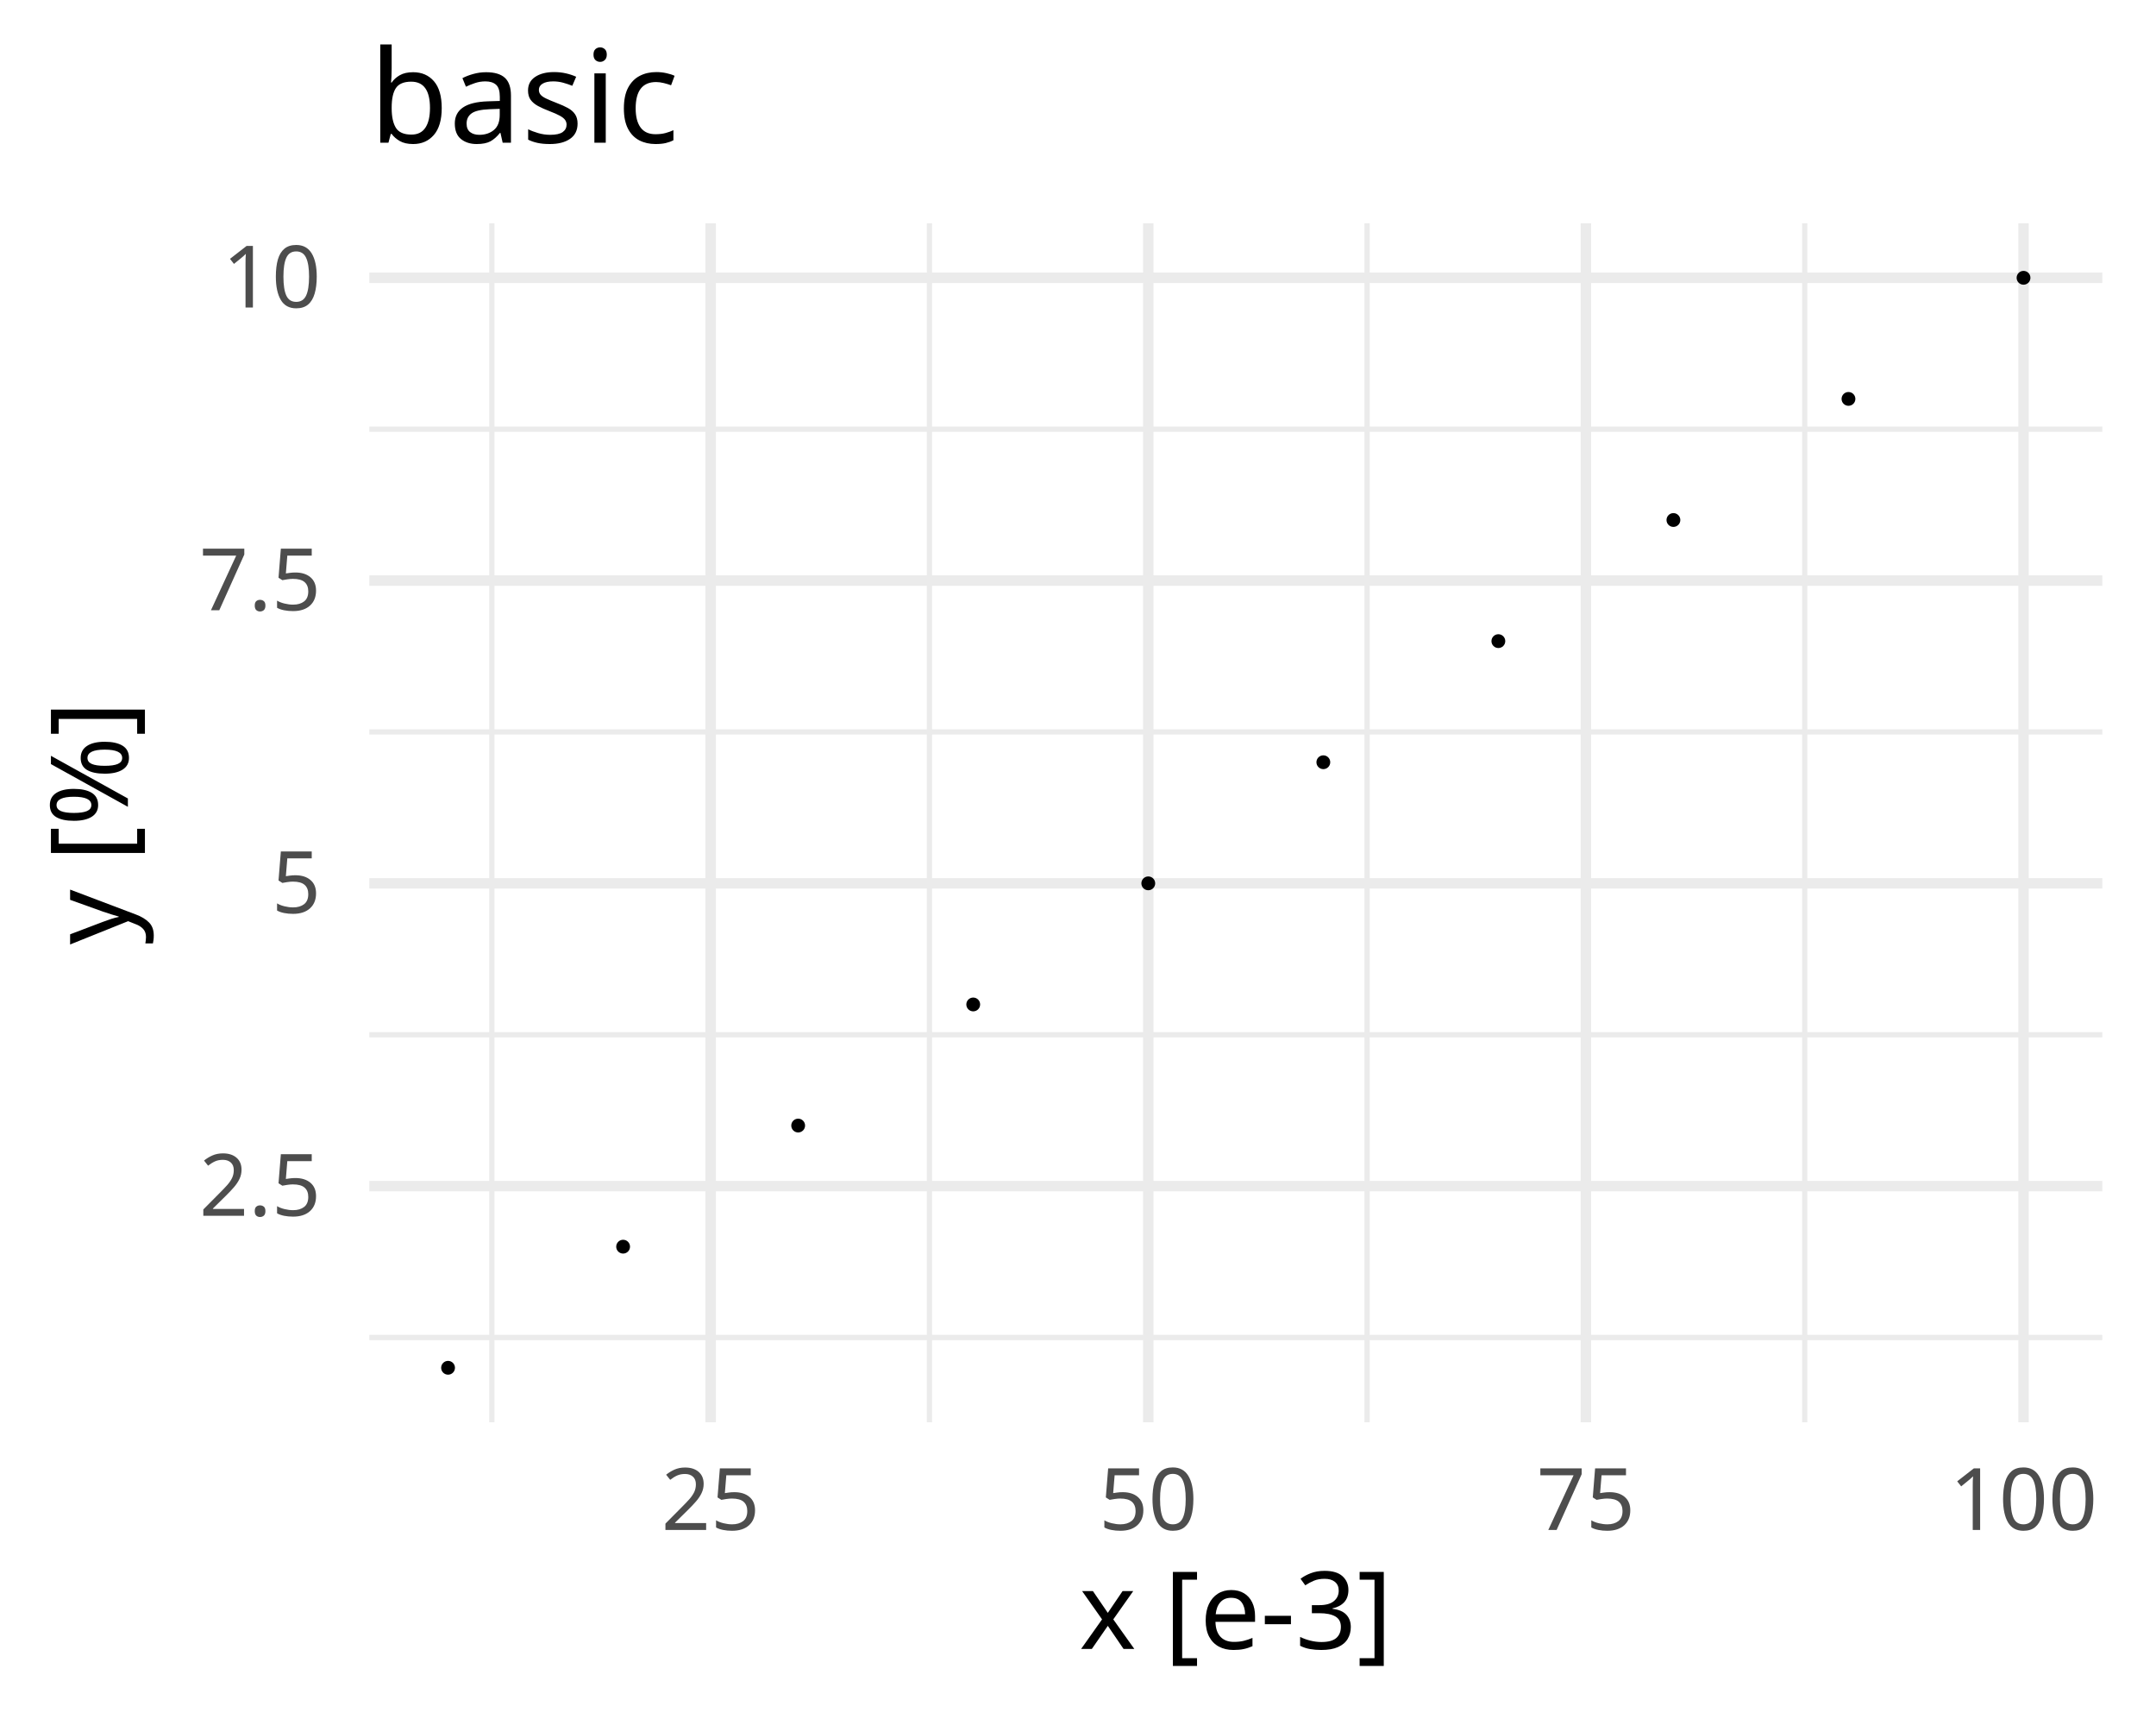
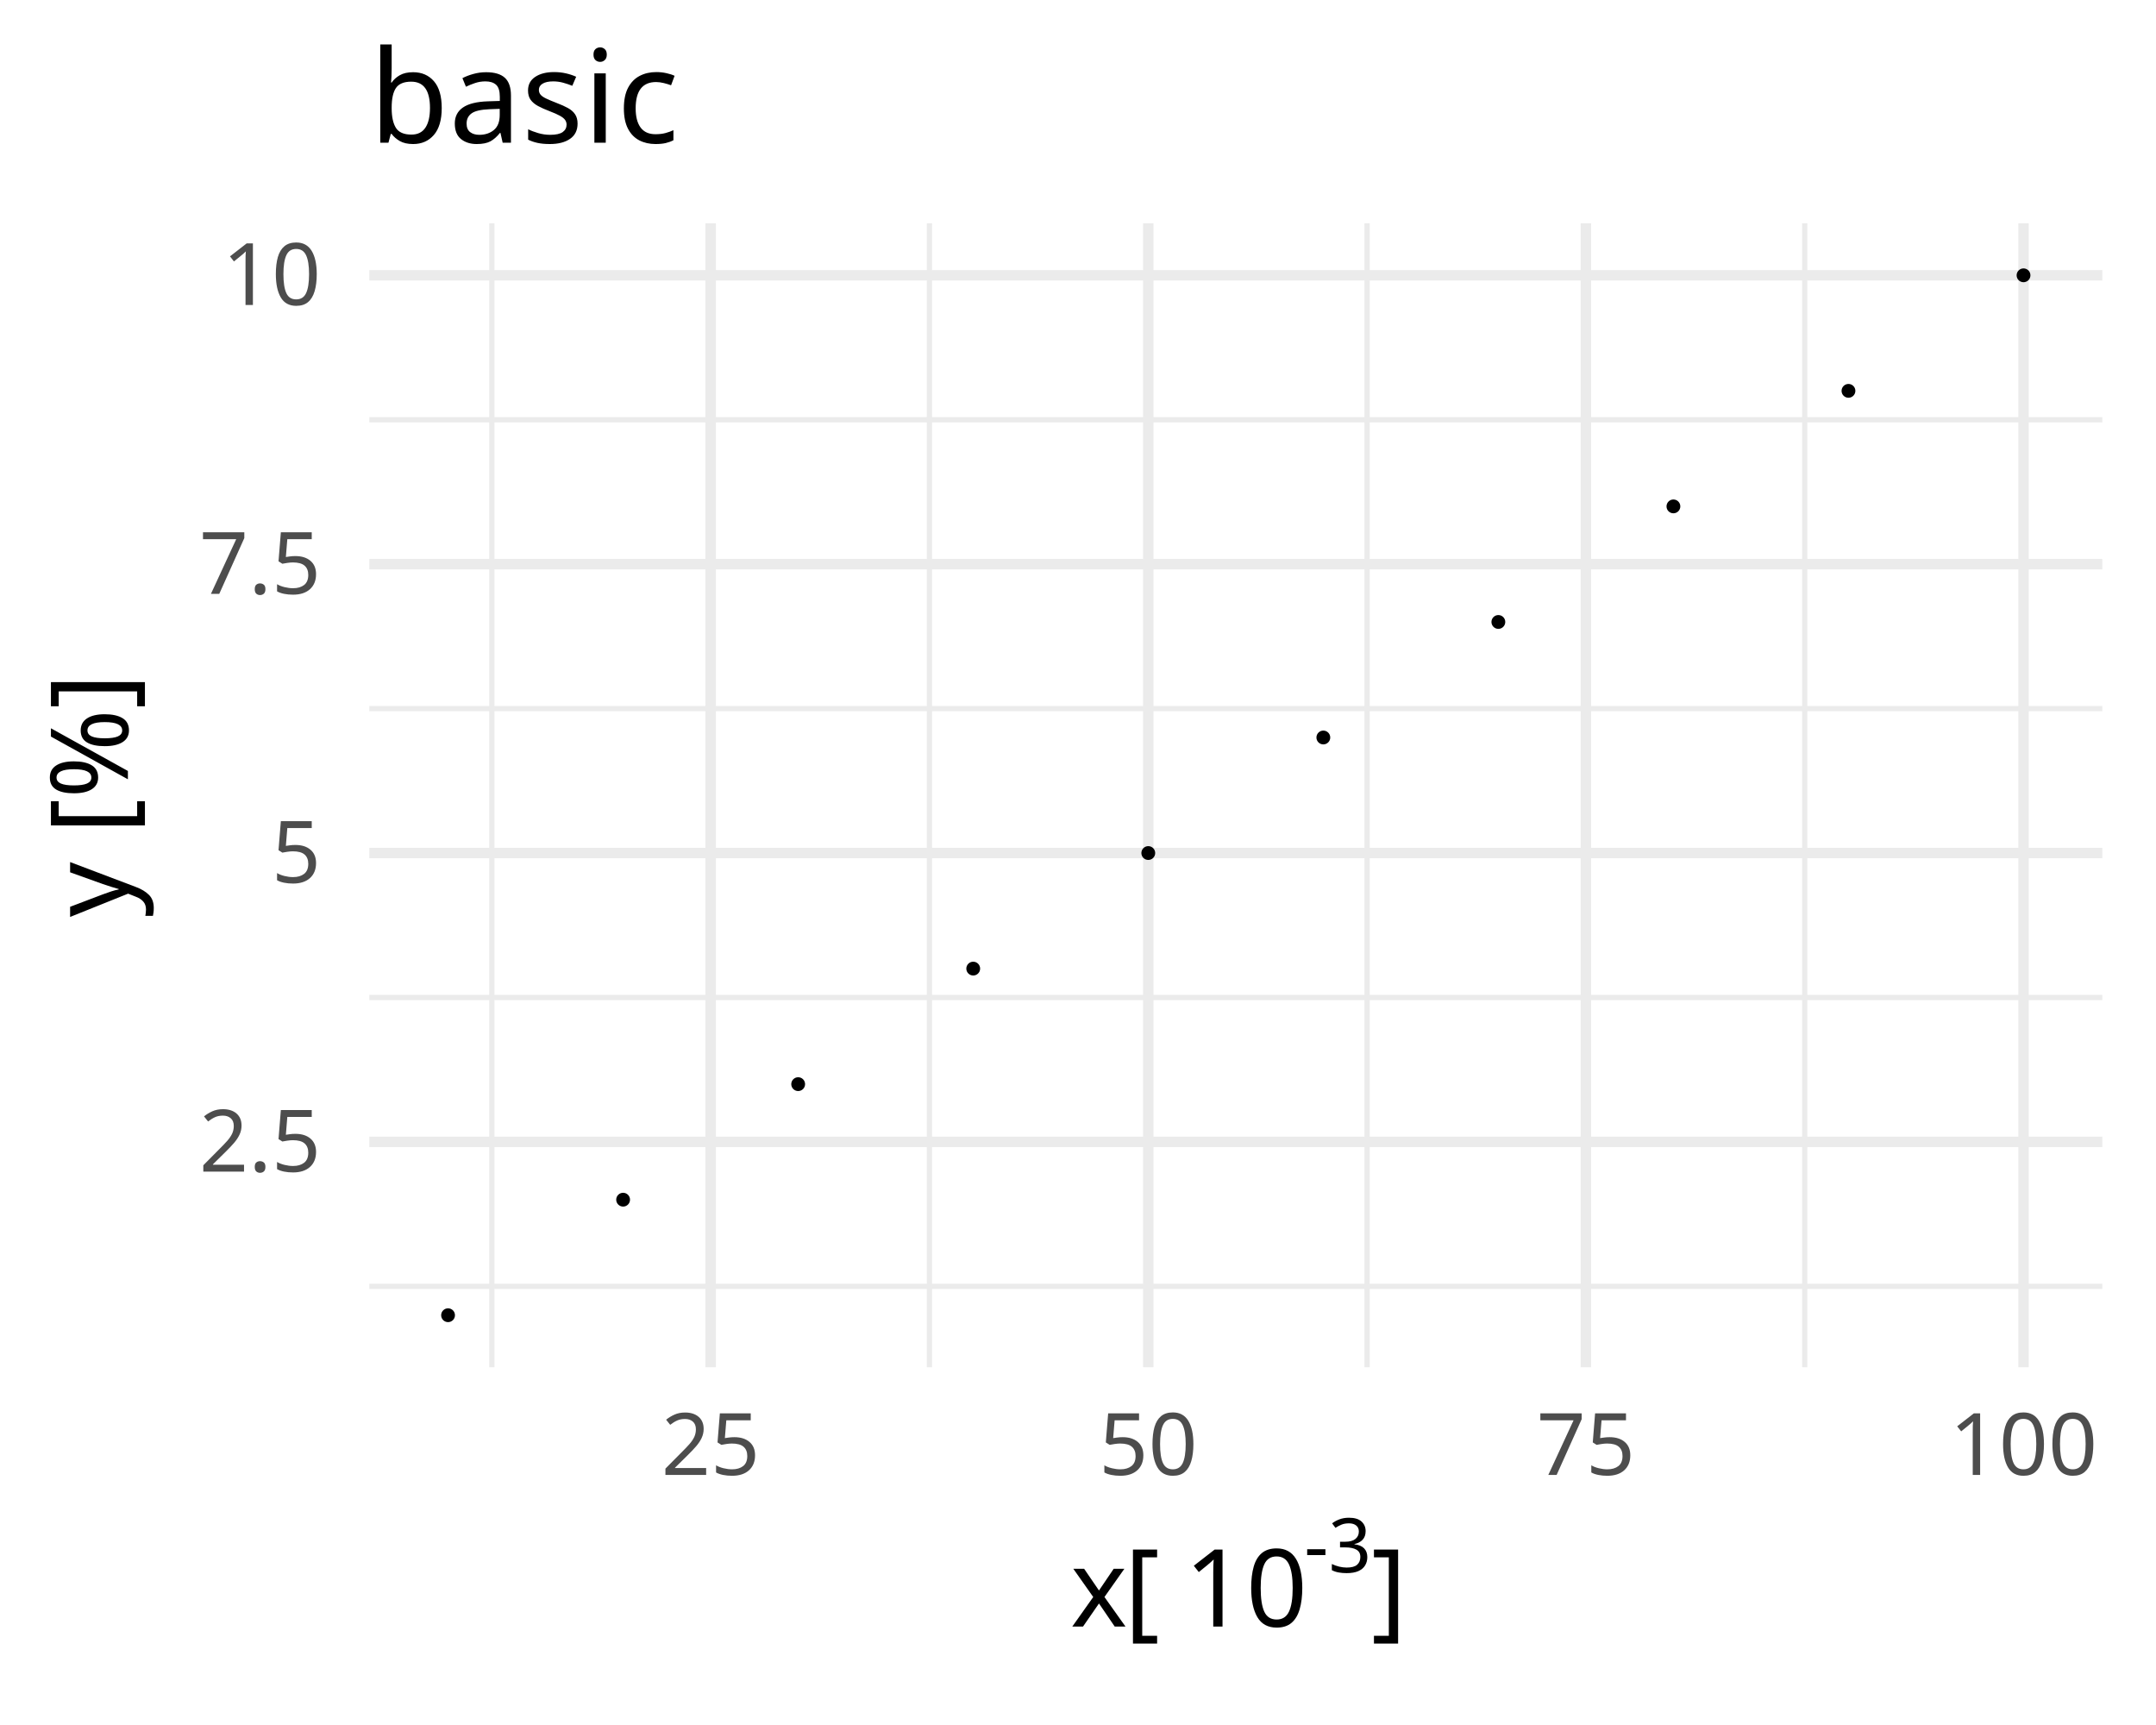
<svg xmlns="http://www.w3.org/2000/svg" class="svglite" data-engine-version="2.0" width="720.00pt" height="576.00pt" viewBox="0 0 720.00 576.00">
  <defs>
    <style type="text/css">
    .svglite line, .svglite polyline, .svglite polygon, .svglite path, .svglite rect, .svglite circle {
      fill: none;
      stroke: #000000;
      stroke-linecap: round;
      stroke-linejoin: round;
      stroke-miterlimit: 10.00;
    }
  </style>
  </defs>
  <rect width="100%" height="100%" style="stroke: none; fill: #FFFFFF;" />
  <defs>
    <clipPath id="cpMC4wMHw3MjAuMDB8MC4wMHw1NzYuMDA=">
      <rect x="0.00" y="0.00" width="720.00" height="576.00" />
    </clipPath>
  </defs>
  <g clip-path="url(#cpMC4wMHw3MjAuMDB8MC4wMHw1NzYuMDA=)">
</g>
  <defs>
-     <clipPath id="cpMTIzLjMzfDcwMi4wN3w3NC41Nnw0NzQuOTE=">
-       <rect x="123.33" y="74.56" width="578.74" height="400.35" />
+     <clipPath id="cpMTIzLjMzfDcwMi4wN3w3NC41Nnw0NTYuNTQ=">
+       <rect x="123.33" y="74.56" width="578.74" height="381.97" />
    </clipPath>
  </defs>
-   <g clip-path="url(#cpMTIzLjMzfDcwMi4wN3w3NC41Nnw0NzQuOTE=)">
-     <polyline points="123.33,446.61 702.07,446.61 " style="stroke-width: 1.75; stroke: #EBEBEB; stroke-linecap: butt;" />
-     <polyline points="123.33,345.51 702.07,345.51 " style="stroke-width: 1.75; stroke: #EBEBEB; stroke-linecap: butt;" />
-     <polyline points="123.33,244.41 702.07,244.41 " style="stroke-width: 1.75; stroke: #EBEBEB; stroke-linecap: butt;" />
-     <polyline points="123.33,143.31 702.07,143.31 " style="stroke-width: 1.75; stroke: #EBEBEB; stroke-linecap: butt;" />
-     <polyline points="164.25,474.91 164.25,74.56 " style="stroke-width: 1.75; stroke: #EBEBEB; stroke-linecap: butt;" />
-     <polyline points="310.39,474.91 310.39,74.56 " style="stroke-width: 1.75; stroke: #EBEBEB; stroke-linecap: butt;" />
-     <polyline points="456.54,474.91 456.54,74.56 " style="stroke-width: 1.75; stroke: #EBEBEB; stroke-linecap: butt;" />
-     <polyline points="602.69,474.91 602.69,74.56 " style="stroke-width: 1.75; stroke: #EBEBEB; stroke-linecap: butt;" />
-     <polyline points="123.33,396.06 702.07,396.06 " style="stroke-width: 3.49; stroke: #EBEBEB; stroke-linecap: butt;" />
-     <polyline points="123.33,294.96 702.07,294.96 " style="stroke-width: 3.49; stroke: #EBEBEB; stroke-linecap: butt;" />
-     <polyline points="123.33,193.86 702.07,193.86 " style="stroke-width: 3.49; stroke: #EBEBEB; stroke-linecap: butt;" />
-     <polyline points="123.33,92.76 702.07,92.76 " style="stroke-width: 3.49; stroke: #EBEBEB; stroke-linecap: butt;" />
-     <polyline points="237.32,474.91 237.32,74.56 " style="stroke-width: 3.49; stroke: #EBEBEB; stroke-linecap: butt;" />
-     <polyline points="383.47,474.91 383.47,74.56 " style="stroke-width: 3.49; stroke: #EBEBEB; stroke-linecap: butt;" />
-     <polyline points="529.61,474.91 529.61,74.56 " style="stroke-width: 3.49; stroke: #EBEBEB; stroke-linecap: butt;" />
-     <polyline points="675.76,474.91 675.76,74.56 " style="stroke-width: 3.49; stroke: #EBEBEB; stroke-linecap: butt;" />
-     <circle cx="149.63" cy="456.72" r="1.95" style="stroke-width: 0.71; fill: #000000;" />
-     <circle cx="208.09" cy="416.28" r="1.95" style="stroke-width: 0.71; fill: #000000;" />
-     <circle cx="266.55" cy="375.84" r="1.95" style="stroke-width: 0.71; fill: #000000;" />
-     <circle cx="325.01" cy="335.40" r="1.95" style="stroke-width: 0.71; fill: #000000;" />
-     <circle cx="383.47" cy="294.96" r="1.95" style="stroke-width: 0.71; fill: #000000;" />
-     <circle cx="441.93" cy="254.52" r="1.95" style="stroke-width: 0.71; fill: #000000;" />
-     <circle cx="500.38" cy="214.08" r="1.95" style="stroke-width: 0.71; fill: #000000;" />
-     <circle cx="558.84" cy="173.64" r="1.95" style="stroke-width: 0.71; fill: #000000;" />
-     <circle cx="617.30" cy="133.20" r="1.95" style="stroke-width: 0.71; fill: #000000;" />
-     <circle cx="675.76" cy="92.76" r="1.95" style="stroke-width: 0.71; fill: #000000;" />
+   <g clip-path="url(#cpMTIzLjMzfDcwMi4wN3w3NC41Nnw0NTYuNTQ=)">
+     <polyline points="123.33,429.53 702.07,429.53 " style="stroke-width: 1.75; stroke: #EBEBEB; stroke-linecap: butt;" />
+     <polyline points="123.33,333.07 702.07,333.07 " style="stroke-width: 1.75; stroke: #EBEBEB; stroke-linecap: butt;" />
+     <polyline points="123.33,236.61 702.07,236.61 " style="stroke-width: 1.75; stroke: #EBEBEB; stroke-linecap: butt;" />
+     <polyline points="123.33,140.16 702.07,140.16 " style="stroke-width: 1.75; stroke: #EBEBEB; stroke-linecap: butt;" />
+     <polyline points="164.25,456.54 164.25,74.56 " style="stroke-width: 1.75; stroke: #EBEBEB; stroke-linecap: butt;" />
+     <polyline points="310.39,456.54 310.39,74.56 " style="stroke-width: 1.75; stroke: #EBEBEB; stroke-linecap: butt;" />
+     <polyline points="456.54,456.54 456.54,74.56 " style="stroke-width: 1.75; stroke: #EBEBEB; stroke-linecap: butt;" />
+     <polyline points="602.69,456.54 602.69,74.56 " style="stroke-width: 1.75; stroke: #EBEBEB; stroke-linecap: butt;" />
+     <polyline points="123.33,381.30 702.07,381.30 " style="stroke-width: 3.49; stroke: #EBEBEB; stroke-linecap: butt;" />
+     <polyline points="123.33,284.84 702.07,284.84 " style="stroke-width: 3.49; stroke: #EBEBEB; stroke-linecap: butt;" />
+     <polyline points="123.33,188.38 702.07,188.38 " style="stroke-width: 3.49; stroke: #EBEBEB; stroke-linecap: butt;" />
+     <polyline points="123.33,91.93 702.07,91.93 " style="stroke-width: 3.49; stroke: #EBEBEB; stroke-linecap: butt;" />
+     <polyline points="237.32,456.54 237.32,74.56 " style="stroke-width: 3.49; stroke: #EBEBEB; stroke-linecap: butt;" />
+     <polyline points="383.47,456.54 383.47,74.56 " style="stroke-width: 3.49; stroke: #EBEBEB; stroke-linecap: butt;" />
+     <polyline points="529.61,456.54 529.61,74.56 " style="stroke-width: 3.49; stroke: #EBEBEB; stroke-linecap: butt;" />
+     <polyline points="675.76,456.54 675.76,74.56 " style="stroke-width: 3.49; stroke: #EBEBEB; stroke-linecap: butt;" />
+     <circle cx="149.63" cy="439.17" r="1.95" style="stroke-width: 0.71; fill: #000000;" />
+     <circle cx="208.09" cy="400.59" r="1.95" style="stroke-width: 0.71; fill: #000000;" />
+     <circle cx="266.55" cy="362.01" r="1.95" style="stroke-width: 0.71; fill: #000000;" />
+     <circle cx="325.01" cy="323.43" r="1.95" style="stroke-width: 0.71; fill: #000000;" />
+     <circle cx="383.47" cy="284.84" r="1.95" style="stroke-width: 0.71; fill: #000000;" />
+     <circle cx="441.93" cy="246.26" r="1.95" style="stroke-width: 0.71; fill: #000000;" />
+     <circle cx="500.38" cy="207.68" r="1.95" style="stroke-width: 0.71; fill: #000000;" />
+     <circle cx="558.84" cy="169.09" r="1.95" style="stroke-width: 0.71; fill: #000000;" />
+     <circle cx="617.30" cy="130.51" r="1.95" style="stroke-width: 0.71; fill: #000000;" />
+     <circle cx="675.76" cy="91.93" r="1.95" style="stroke-width: 0.71; fill: #000000;" />
  </g>
  <g clip-path="url(#cpMC4wMHw3MjAuMDB8MC4wMHw1NzYuMDA=)">
-     <text x="107.19" y="405.97" text-anchor="end" style="font-size: 28.80px; fill: #4D4D4D; font-family: sans;" textLength="40.04px" lengthAdjust="spacingAndGlyphs">2.5</text>
-     <text x="107.19" y="304.87" text-anchor="end" style="font-size: 28.80px; fill: #4D4D4D; font-family: sans;" textLength="32.02px" lengthAdjust="spacingAndGlyphs">5  </text>
-     <text x="107.19" y="203.77" text-anchor="end" style="font-size: 28.80px; fill: #4D4D4D; font-family: sans;" textLength="40.04px" lengthAdjust="spacingAndGlyphs">7.5</text>
-     <text x="107.19" y="102.67" text-anchor="end" style="font-size: 28.80px; fill: #4D4D4D; font-family: sans;" textLength="48.04px" lengthAdjust="spacingAndGlyphs">10  </text>
-     <text x="237.32" y="510.87" text-anchor="middle" style="font-size: 28.80px; fill: #4D4D4D; font-family: sans;" textLength="32.04px" lengthAdjust="spacingAndGlyphs">25</text>
-     <text x="383.47" y="510.87" text-anchor="middle" style="font-size: 28.80px; fill: #4D4D4D; font-family: sans;" textLength="32.04px" lengthAdjust="spacingAndGlyphs">50</text>
-     <text x="529.61" y="510.87" text-anchor="middle" style="font-size: 28.80px; fill: #4D4D4D; font-family: sans;" textLength="32.04px" lengthAdjust="spacingAndGlyphs">75</text>
-     <text x="675.76" y="510.87" text-anchor="middle" style="font-size: 28.80px; fill: #4D4D4D; font-family: sans;" textLength="48.06px" lengthAdjust="spacingAndGlyphs">100</text>
-     <text x="412.70" y="550.59" text-anchor="middle" style="font-size: 36.00px; font-family: sans;" textLength="100.05px" lengthAdjust="spacingAndGlyphs">x [e-3]</text>
-     <text transform="translate(42.71,274.74) rotate(-90)" text-anchor="middle" style="font-size: 36.00px; font-family: sans;" textLength="80.03px" lengthAdjust="spacingAndGlyphs">y [%]</text>
+     <text x="107.19" y="391.21" text-anchor="end" style="font-size: 28.80px; fill: #4D4D4D; font-family: sans;" textLength="40.04px" lengthAdjust="spacingAndGlyphs">2.5</text>
+     <text x="107.19" y="294.75" text-anchor="end" style="font-size: 28.80px; fill: #4D4D4D; font-family: sans;" textLength="32.02px" lengthAdjust="spacingAndGlyphs">5  </text>
+     <text x="107.19" y="198.29" text-anchor="end" style="font-size: 28.80px; fill: #4D4D4D; font-family: sans;" textLength="40.04px" lengthAdjust="spacingAndGlyphs">7.5</text>
+     <text x="107.19" y="101.84" text-anchor="end" style="font-size: 28.80px; fill: #4D4D4D; font-family: sans;" textLength="48.04px" lengthAdjust="spacingAndGlyphs">10  </text>
+     <text x="237.32" y="492.50" text-anchor="middle" style="font-size: 28.80px; fill: #4D4D4D; font-family: sans;" textLength="32.04px" lengthAdjust="spacingAndGlyphs">25</text>
+     <text x="383.47" y="492.50" text-anchor="middle" style="font-size: 28.80px; fill: #4D4D4D; font-family: sans;" textLength="32.04px" lengthAdjust="spacingAndGlyphs">50</text>
+     <text x="529.61" y="492.50" text-anchor="middle" style="font-size: 28.80px; fill: #4D4D4D; font-family: sans;" textLength="32.04px" lengthAdjust="spacingAndGlyphs">75</text>
+     <text x="675.76" y="492.50" text-anchor="middle" style="font-size: 28.80px; fill: #4D4D4D; font-family: sans;" textLength="48.06px" lengthAdjust="spacingAndGlyphs">100</text>
+     <text x="357.46" y="543.12" style="font-size: 36.00px; font-family: sans;" textLength="18.01px" lengthAdjust="spacingAndGlyphs">x</text>
+     <text x="375.48" y="543.12" style="font-size: 36.00px; font-family: sans;" textLength="20.00px" lengthAdjust="spacingAndGlyphs"> [</text>
+     <text x="395.48" y="543.12" style="font-size: 36.00px; font-family: sans;" textLength="40.05px" lengthAdjust="spacingAndGlyphs">10</text>
+     <text x="435.52" y="525.04" style="font-size: 25.20px; font-family: sans;" textLength="22.41px" lengthAdjust="spacingAndGlyphs">-3</text>
+     <text x="457.93" y="543.12" style="font-size: 36.00px; font-family: sans;" textLength="10.00px" lengthAdjust="spacingAndGlyphs">]</text>
+     <text transform="translate(42.71,265.55) rotate(-90)" text-anchor="middle" style="font-size: 36.00px; font-family: sans;" textLength="80.03px" lengthAdjust="spacingAndGlyphs">y [%]</text>
    <text x="123.33" y="47.66" style="font-size: 43.20px; font-family: sans;" textLength="100.88px" lengthAdjust="spacingAndGlyphs">basic</text>
  </g>
</svg>
